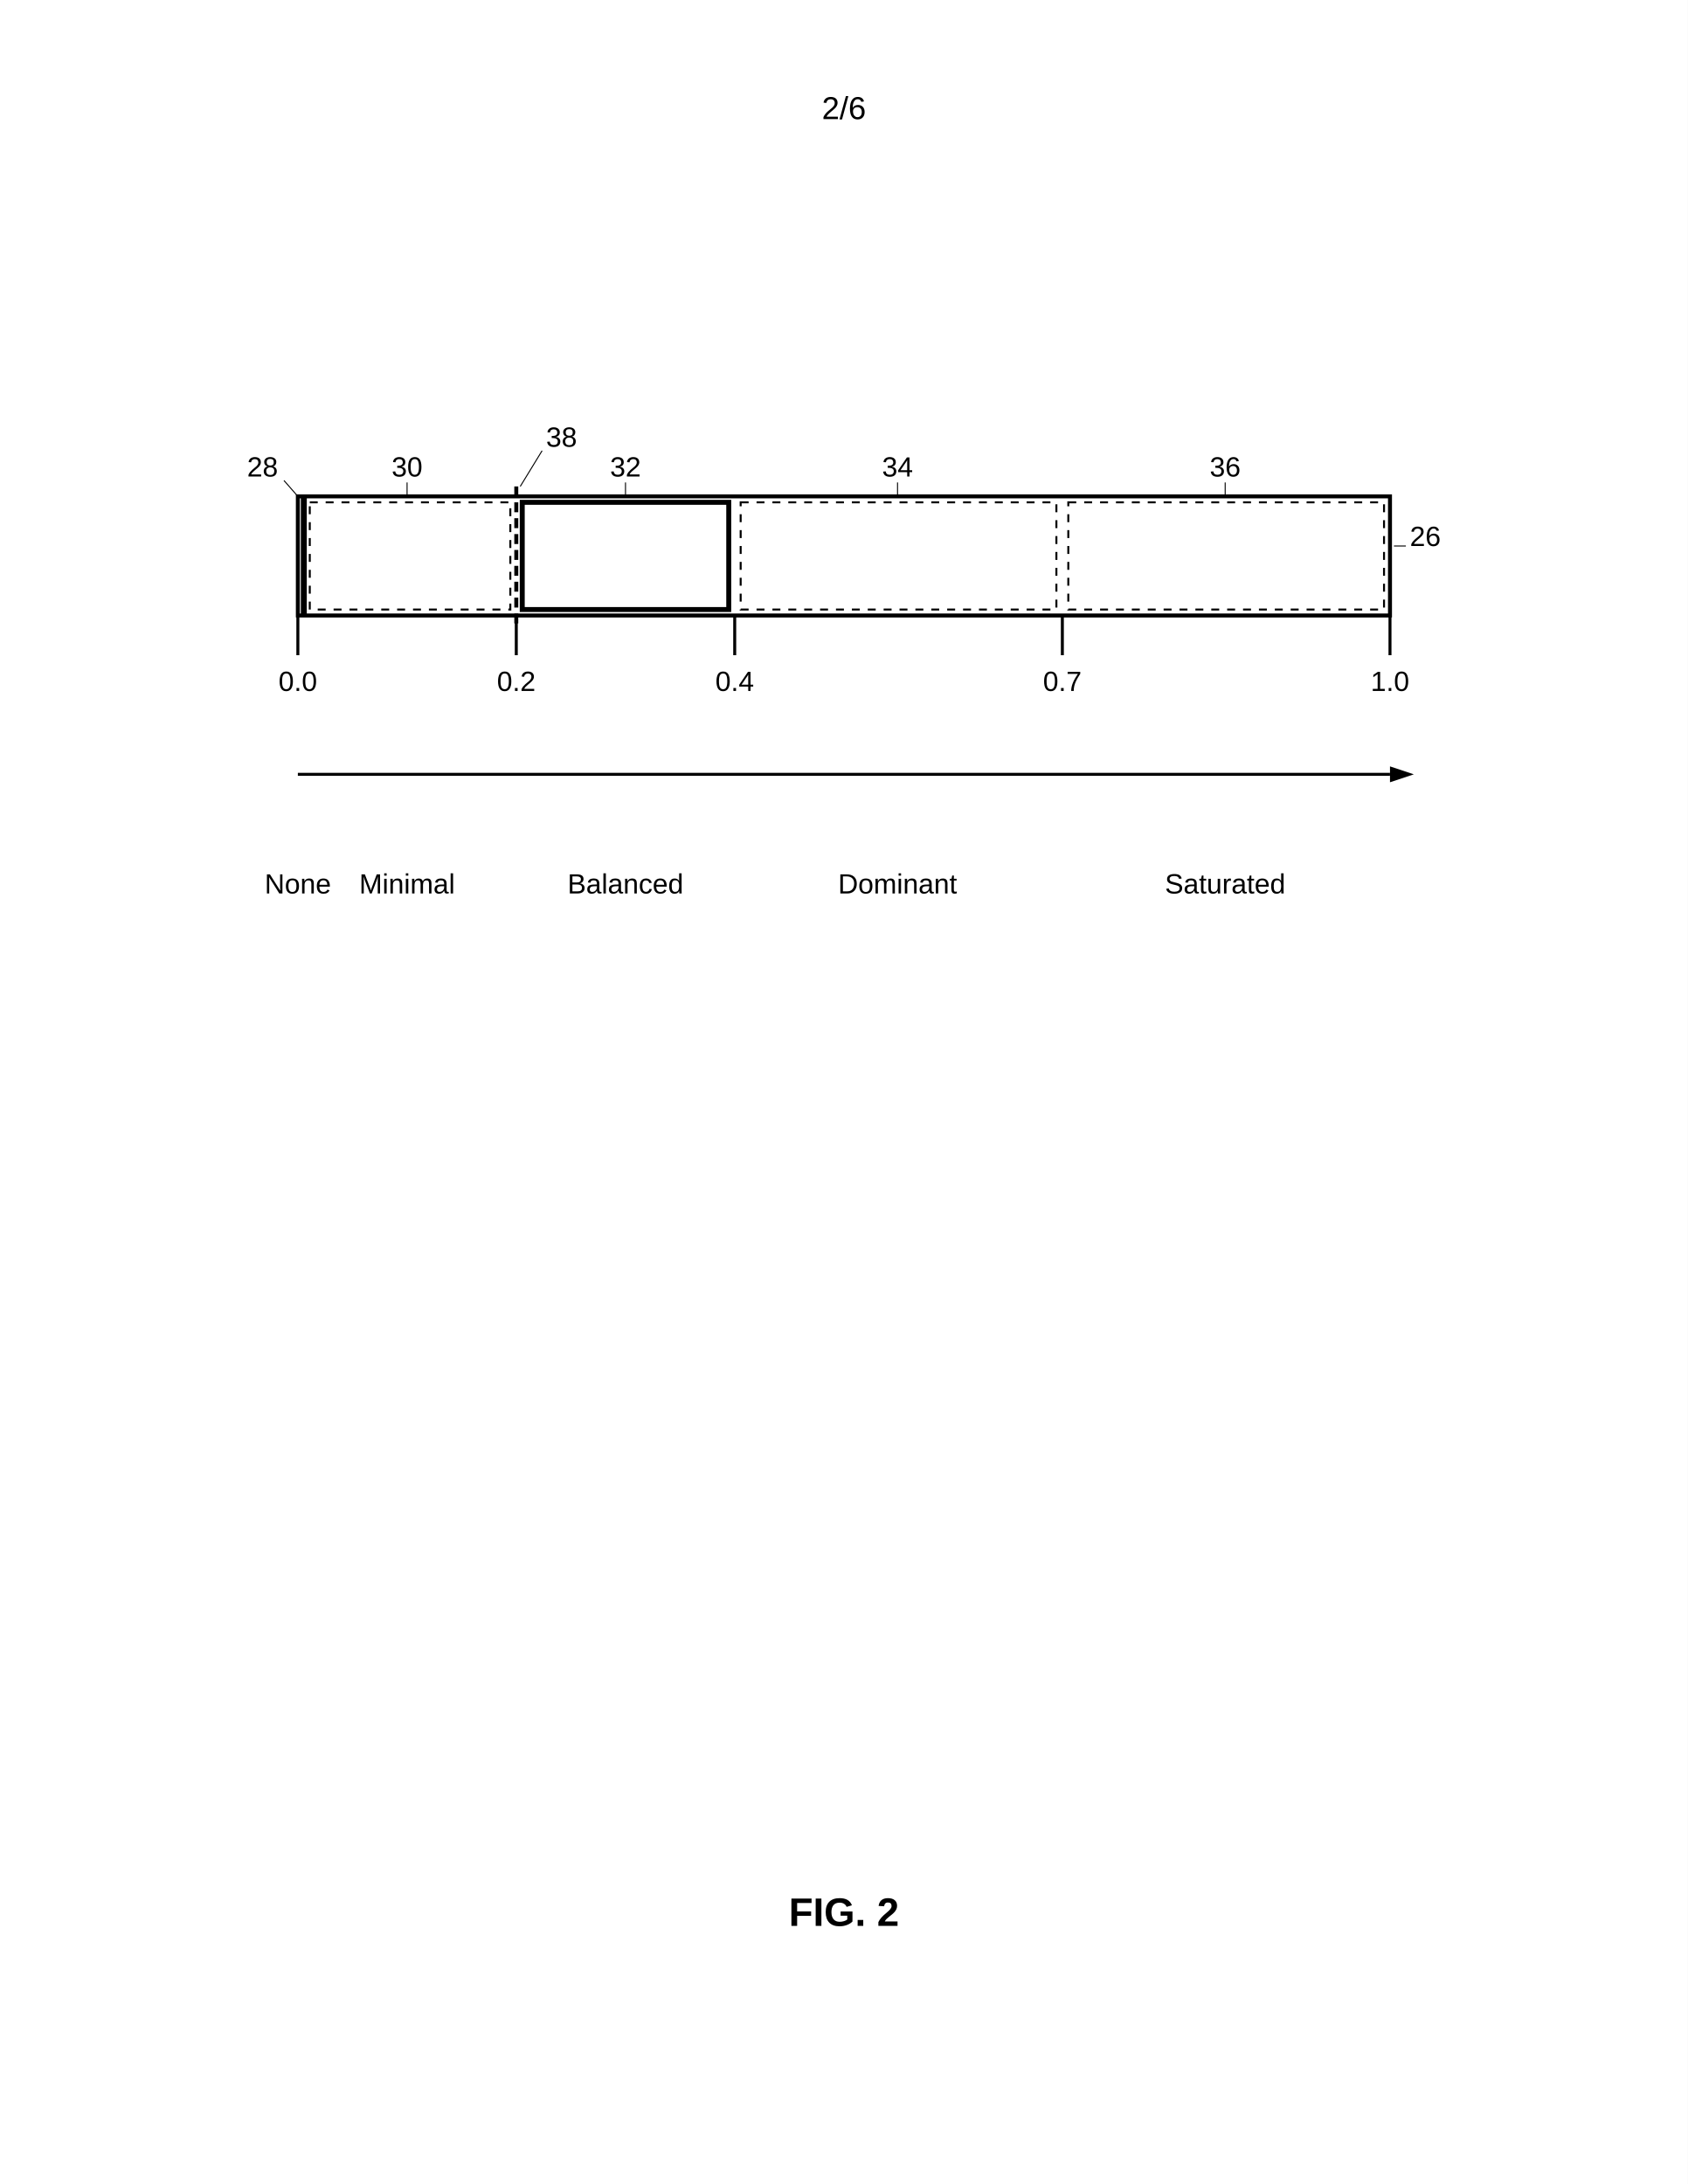
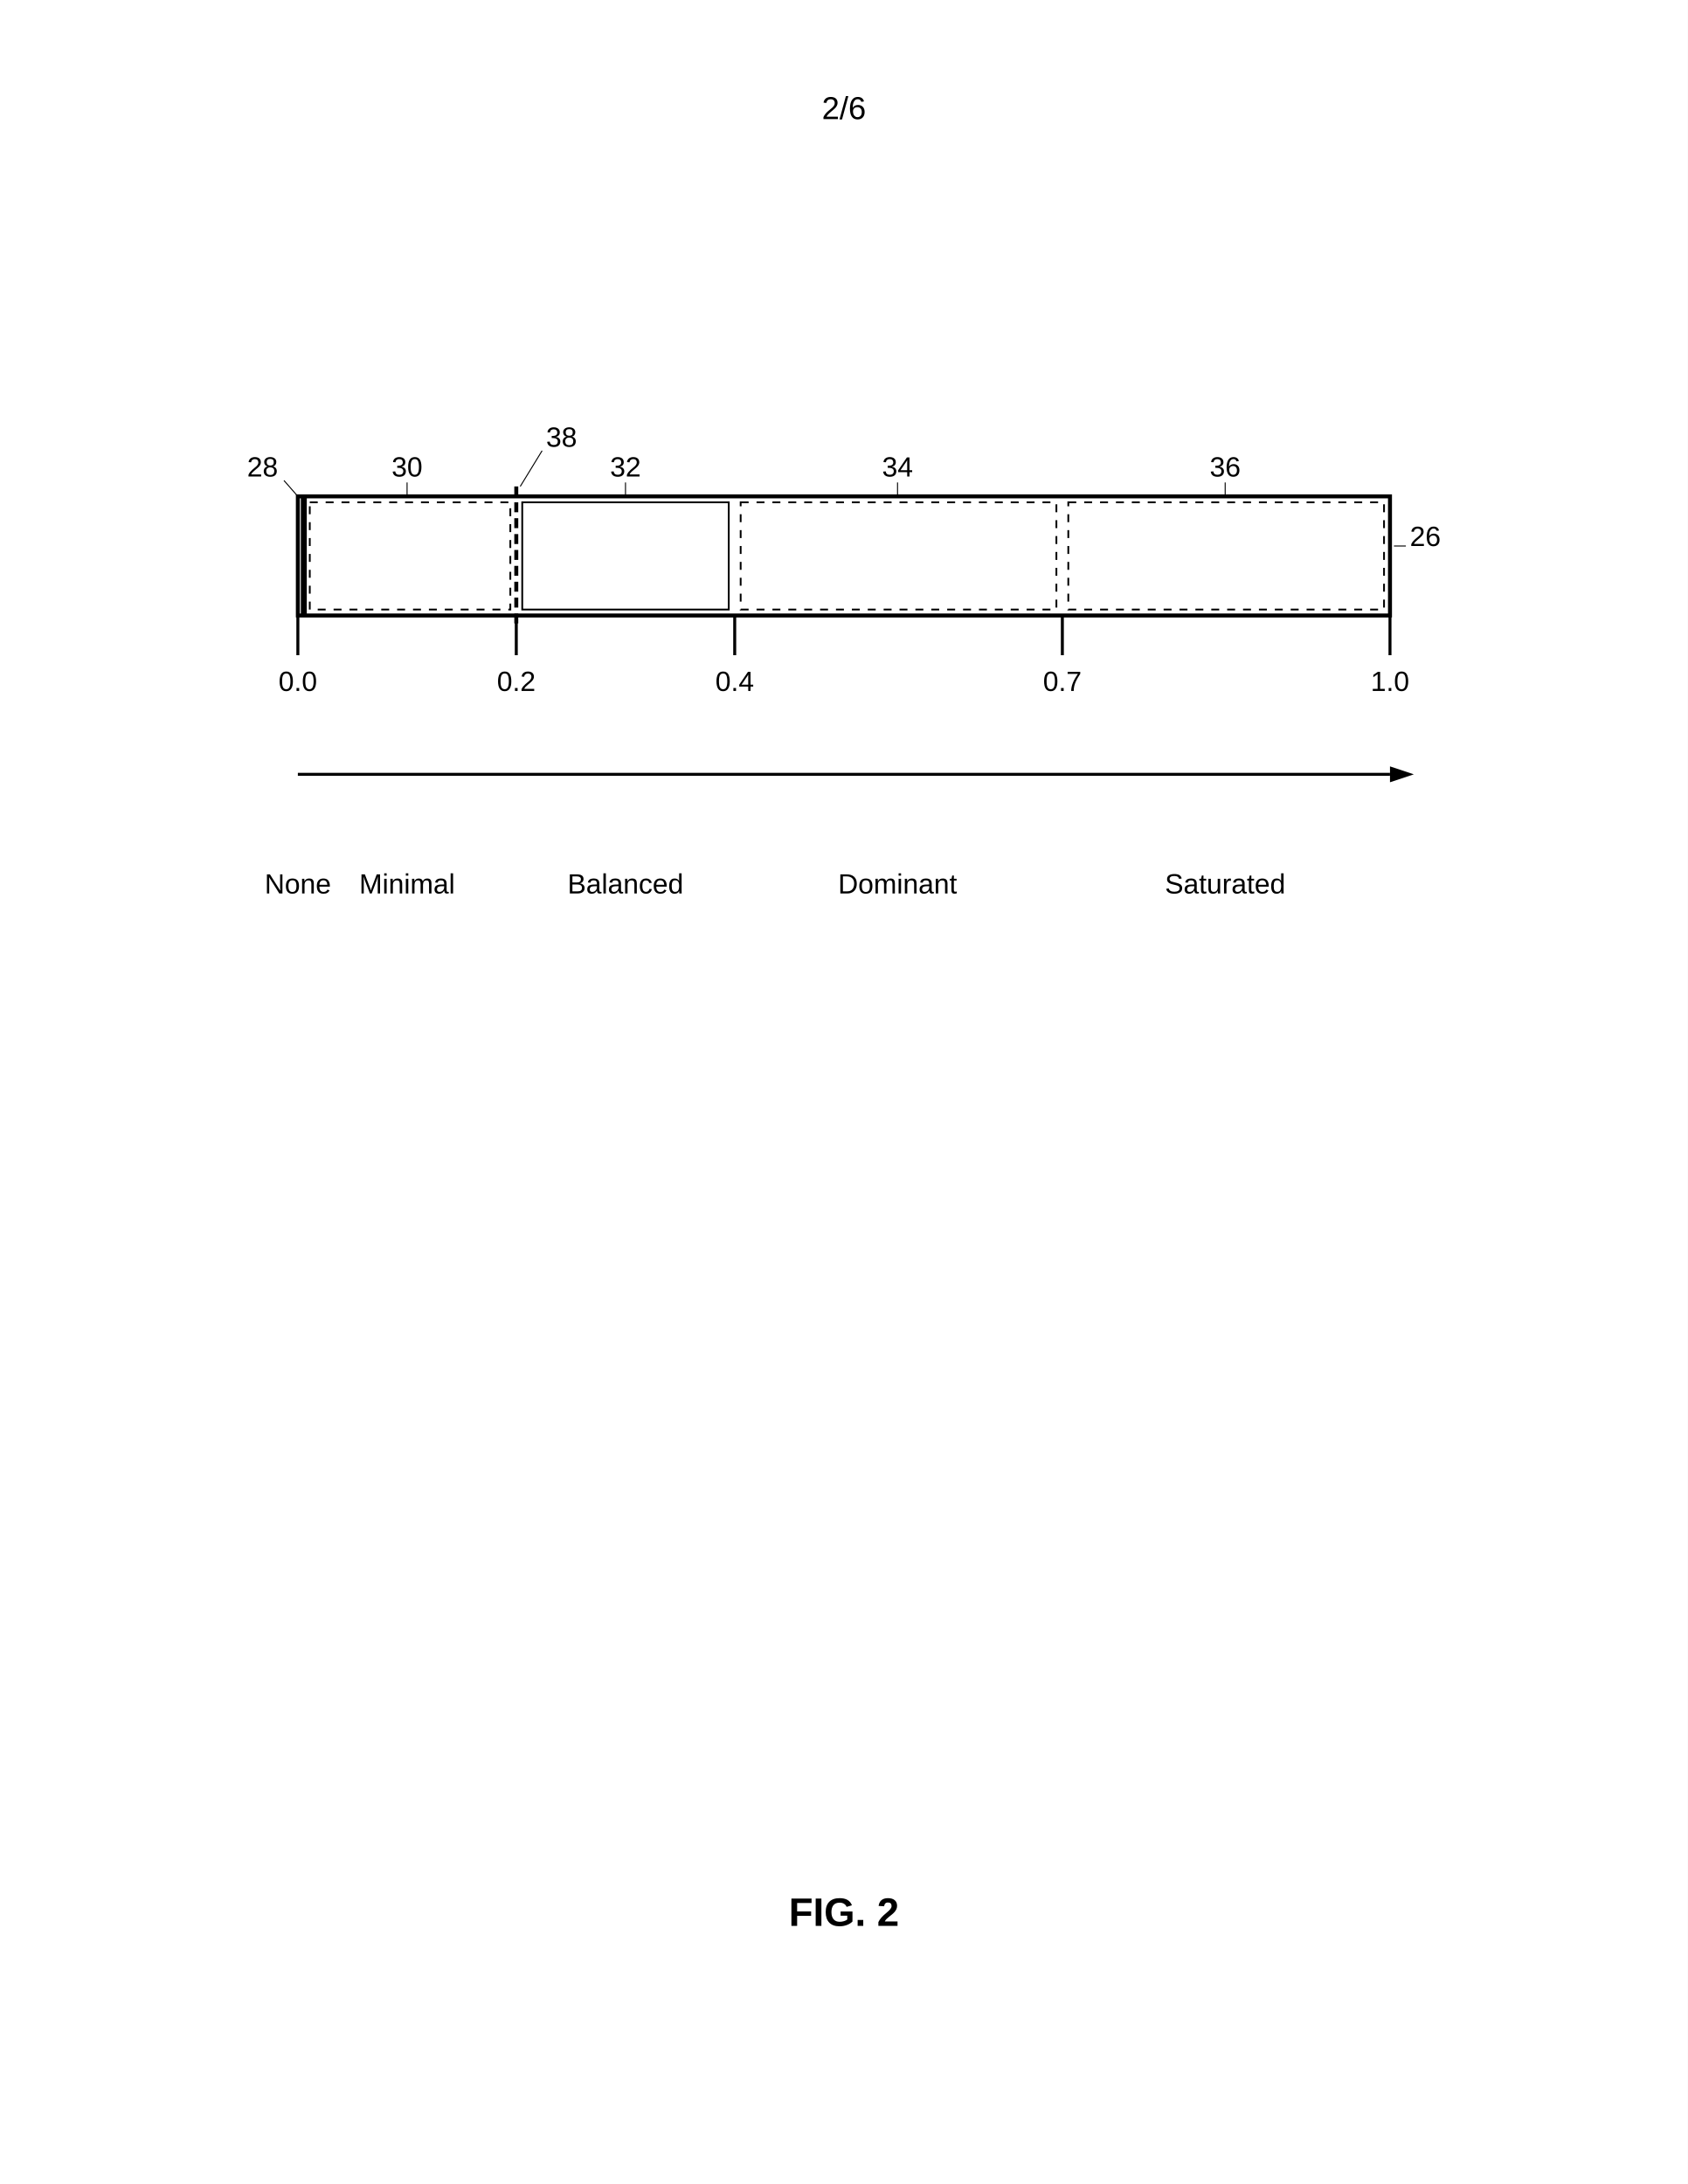
<svg xmlns="http://www.w3.org/2000/svg" width="8.5in" height="11in" viewBox="0 0 850 1100">
  <defs>
    <marker id="ah" markerWidth="6" markerHeight="4" refX="6" refY="2" orient="auto">
      <polygon points="0 0, 6 2, 0 4" fill="black" />
    </marker>
  </defs>
  <rect width="100%" height="100%" fill="white" />
  <text x="425" y="60" font-family="Arial, sans-serif" font-size="16" text-anchor="middle" fill="black">2/6</text>
  <g transform="translate(0, 50)">
    <rect x="150" y="200" width="550" height="60" fill="none" stroke="black" stroke-width="2" />
    <text x="710" y="225" font-family="Arial, sans-serif" font-size="14" text-anchor="start" fill="black">26</text>
    <line x1="708" y1="225" x2="702" y2="225" stroke="black" stroke-width="0.5" />
    <line x1="150" y1="260" x2="150" y2="280" stroke="black" stroke-width="1.5" />
    <text x="150" y="298" font-family="Arial, sans-serif" font-size="14" text-anchor="middle" fill="black">0.0</text>
    <line x1="260" y1="260" x2="260" y2="280" stroke="black" stroke-width="1.5" />
    <text x="260" y="298" font-family="Arial, sans-serif" font-size="14" text-anchor="middle" fill="black">0.2</text>
    <line x1="370" y1="260" x2="370" y2="280" stroke="black" stroke-width="1.5" />
    <text x="370" y="298" font-family="Arial, sans-serif" font-size="14" text-anchor="middle" fill="black">0.4</text>
    <line x1="535" y1="260" x2="535" y2="280" stroke="black" stroke-width="1.5" />
    <text x="535" y="298" font-family="Arial, sans-serif" font-size="14" text-anchor="middle" fill="black">0.7</text>
    <line x1="700" y1="260" x2="700" y2="280" stroke="black" stroke-width="1.5" />
    <text x="700" y="298" font-family="Arial, sans-serif" font-size="14" text-anchor="middle" fill="black">1.0</text>
    <line x1="150" y1="340" x2="700" y2="340" stroke="black" stroke-width="1.5" />
    <polygon points="700 336, 712 340, 700 344" fill="black" />
    <line x1="153" y1="200" x2="153" y2="260" stroke="black" stroke-width="3" />
    <text x="140" y="190" font-family="Arial, sans-serif" font-size="14" text-anchor="end" fill="black">28</text>
    <line x1="143" y1="192" x2="150" y2="200" stroke="black" stroke-width="0.5" />
-     <rect x="156" y="203" width="101" height="54" fill="none" stroke="black" stroke-width="1" stroke-dasharray="4,4" />
+     <rect x="156" y="203" width="101" height="54" fill="none" stroke="black" stroke-width="0.9" stroke-dasharray="4,4" />
    <text x="205" y="190" font-family="Arial, sans-serif" font-size="14" text-anchor="middle" fill="black">30</text>
    <line x1="205" y1="193" x2="205" y2="200" stroke="black" stroke-width="0.5" />
-     <rect x="263" y="203" width="104" height="54" fill="none" stroke="black" stroke-width="2.5" />
+     <rect x="263" y="203" width="104" height="54" fill="none" stroke="black" stroke-width="0.9" />
    <text x="315" y="190" font-family="Arial, sans-serif" font-size="14" text-anchor="middle" fill="black">32</text>
    <line x1="315" y1="193" x2="315" y2="200" stroke="black" stroke-width="0.5" />
-     <rect x="373" y="203" width="159" height="54" fill="none" stroke="black" stroke-width="1" stroke-dasharray="4,4" />
+     <rect x="373" y="203" width="159" height="54" fill="none" stroke="black" stroke-width="0.9" stroke-dasharray="4,4" />
    <text x="452" y="190" font-family="Arial, sans-serif" font-size="14" text-anchor="middle" fill="black">34</text>
    <line x1="452" y1="193" x2="452" y2="200" stroke="black" stroke-width="0.5" />
-     <rect x="538" y="203" width="159" height="54" fill="none" stroke="black" stroke-width="1" stroke-dasharray="4,4" />
+     <rect x="538" y="203" width="159" height="54" fill="none" stroke="black" stroke-width="0.9" stroke-dasharray="4,4" />
    <text x="617" y="190" font-family="Arial, sans-serif" font-size="14" text-anchor="middle" fill="black">36</text>
    <line x1="617" y1="193" x2="617" y2="200" stroke="black" stroke-width="0.5" />
    <line x1="260" y1="195" x2="260" y2="265" stroke="black" stroke-width="2" stroke-dasharray="5,3" />
    <text x="275" y="175" font-family="Arial, sans-serif" font-size="14" text-anchor="start" fill="black">38</text>
    <line x1="273" y1="177" x2="262" y2="195" stroke="black" stroke-width="0.5" />
    <text x="150" y="400" font-family="Arial, sans-serif" font-size="14" text-anchor="middle" fill="black">None</text>
    <text x="205" y="400" font-family="Arial, sans-serif" font-size="14" text-anchor="middle" fill="black">Minimal</text>
    <text x="315" y="400" font-family="Arial, sans-serif" font-size="14" text-anchor="middle" fill="black">Balanced</text>
    <text x="452" y="400" font-family="Arial, sans-serif" font-size="14" text-anchor="middle" fill="black">Dominant</text>
    <text x="617" y="400" font-family="Arial, sans-serif" font-size="14" text-anchor="middle" fill="black">Saturated</text>
    <text x="425" y="920" font-family="Arial, sans-serif" font-size="20" font-weight="bold" text-anchor="middle" fill="black">FIG. 2</text>
  </g>
</svg>
